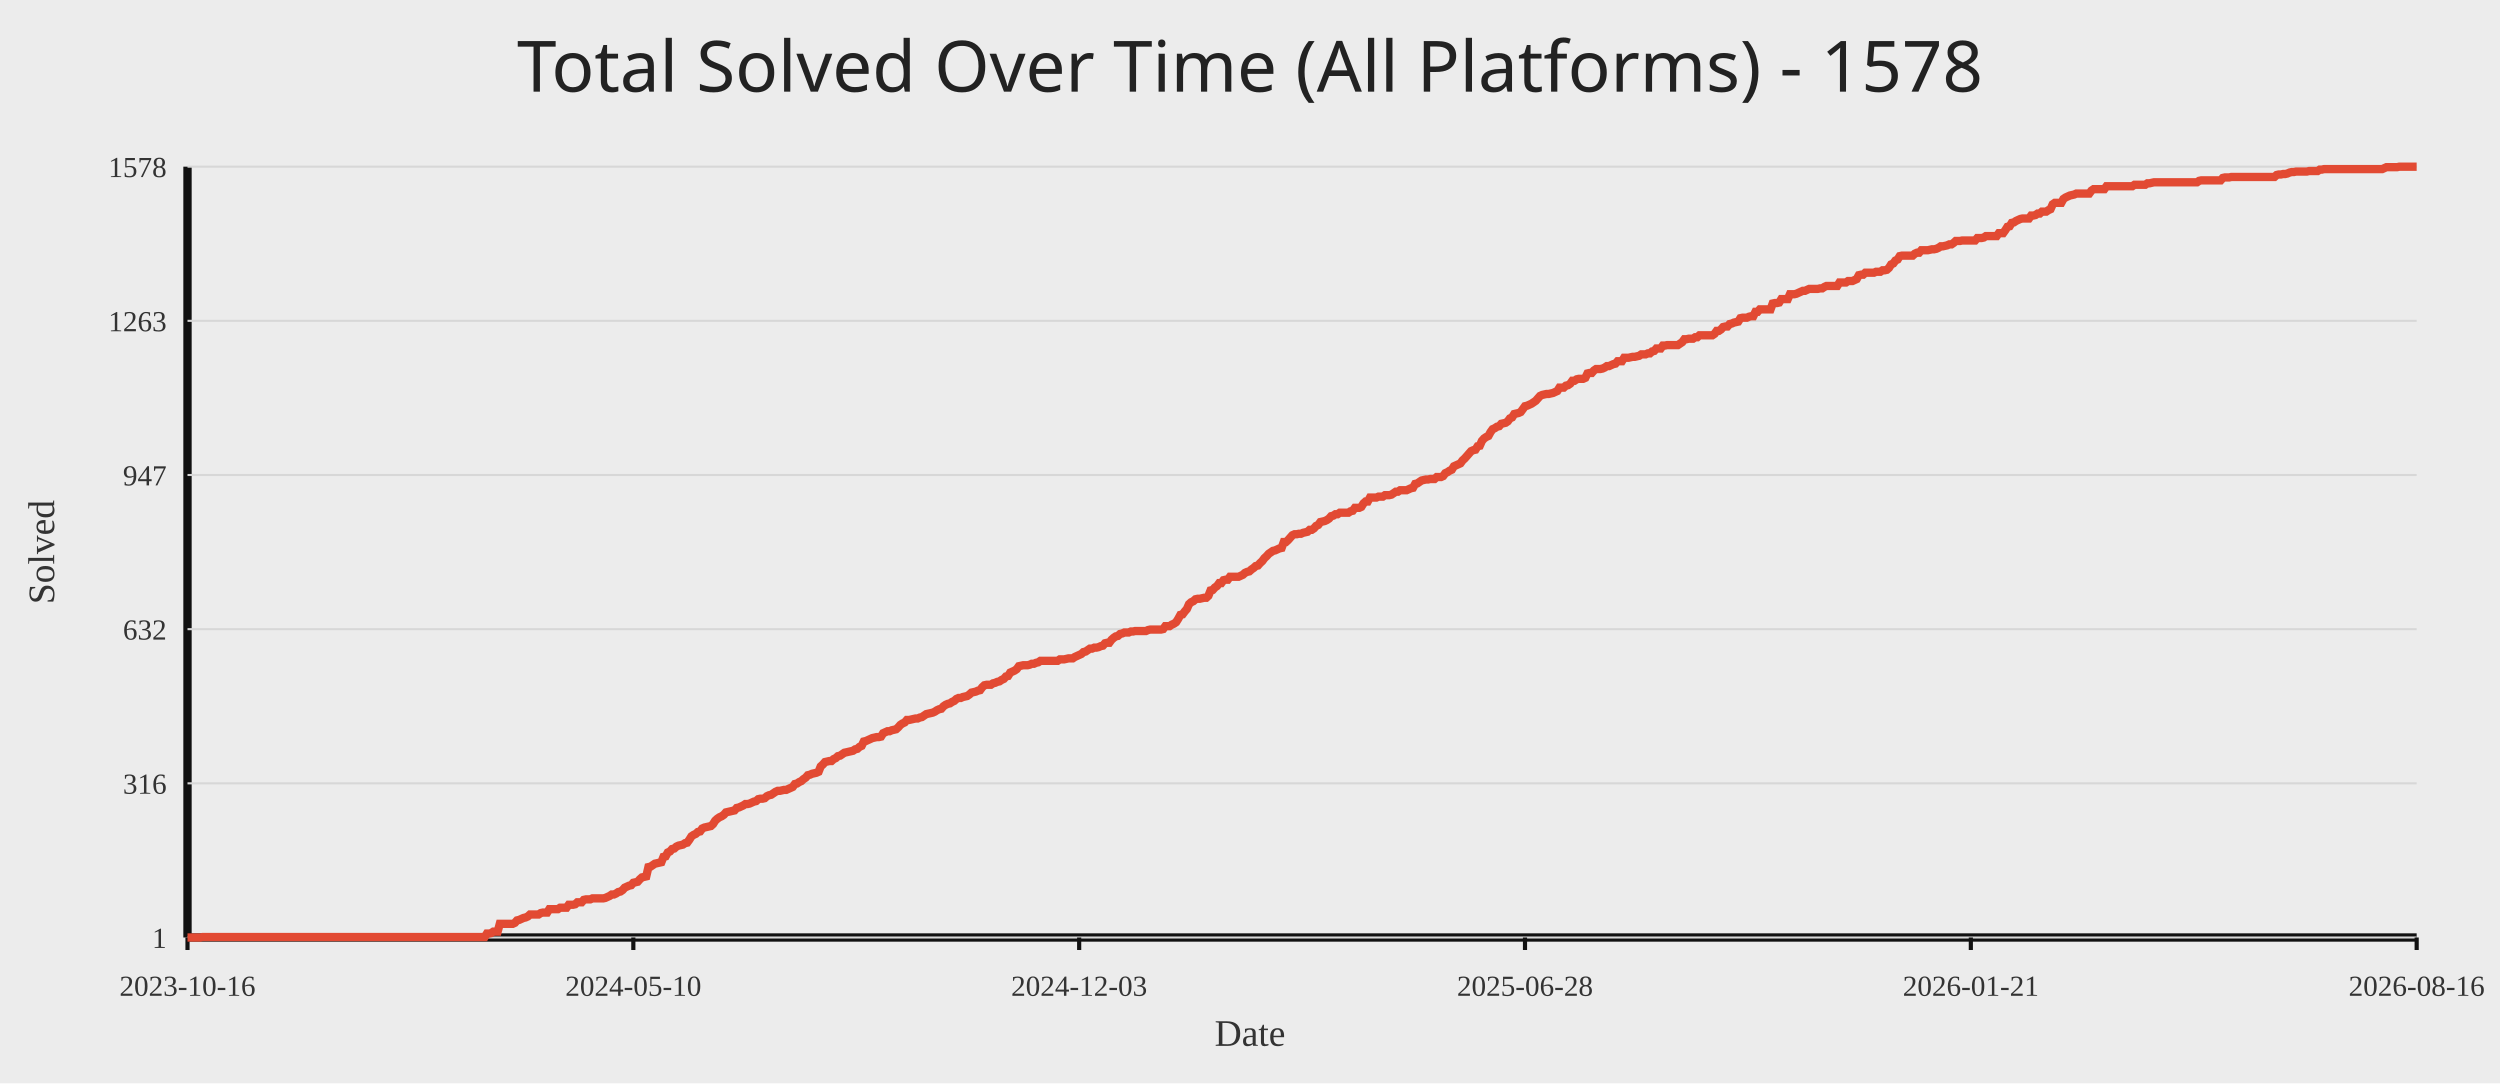
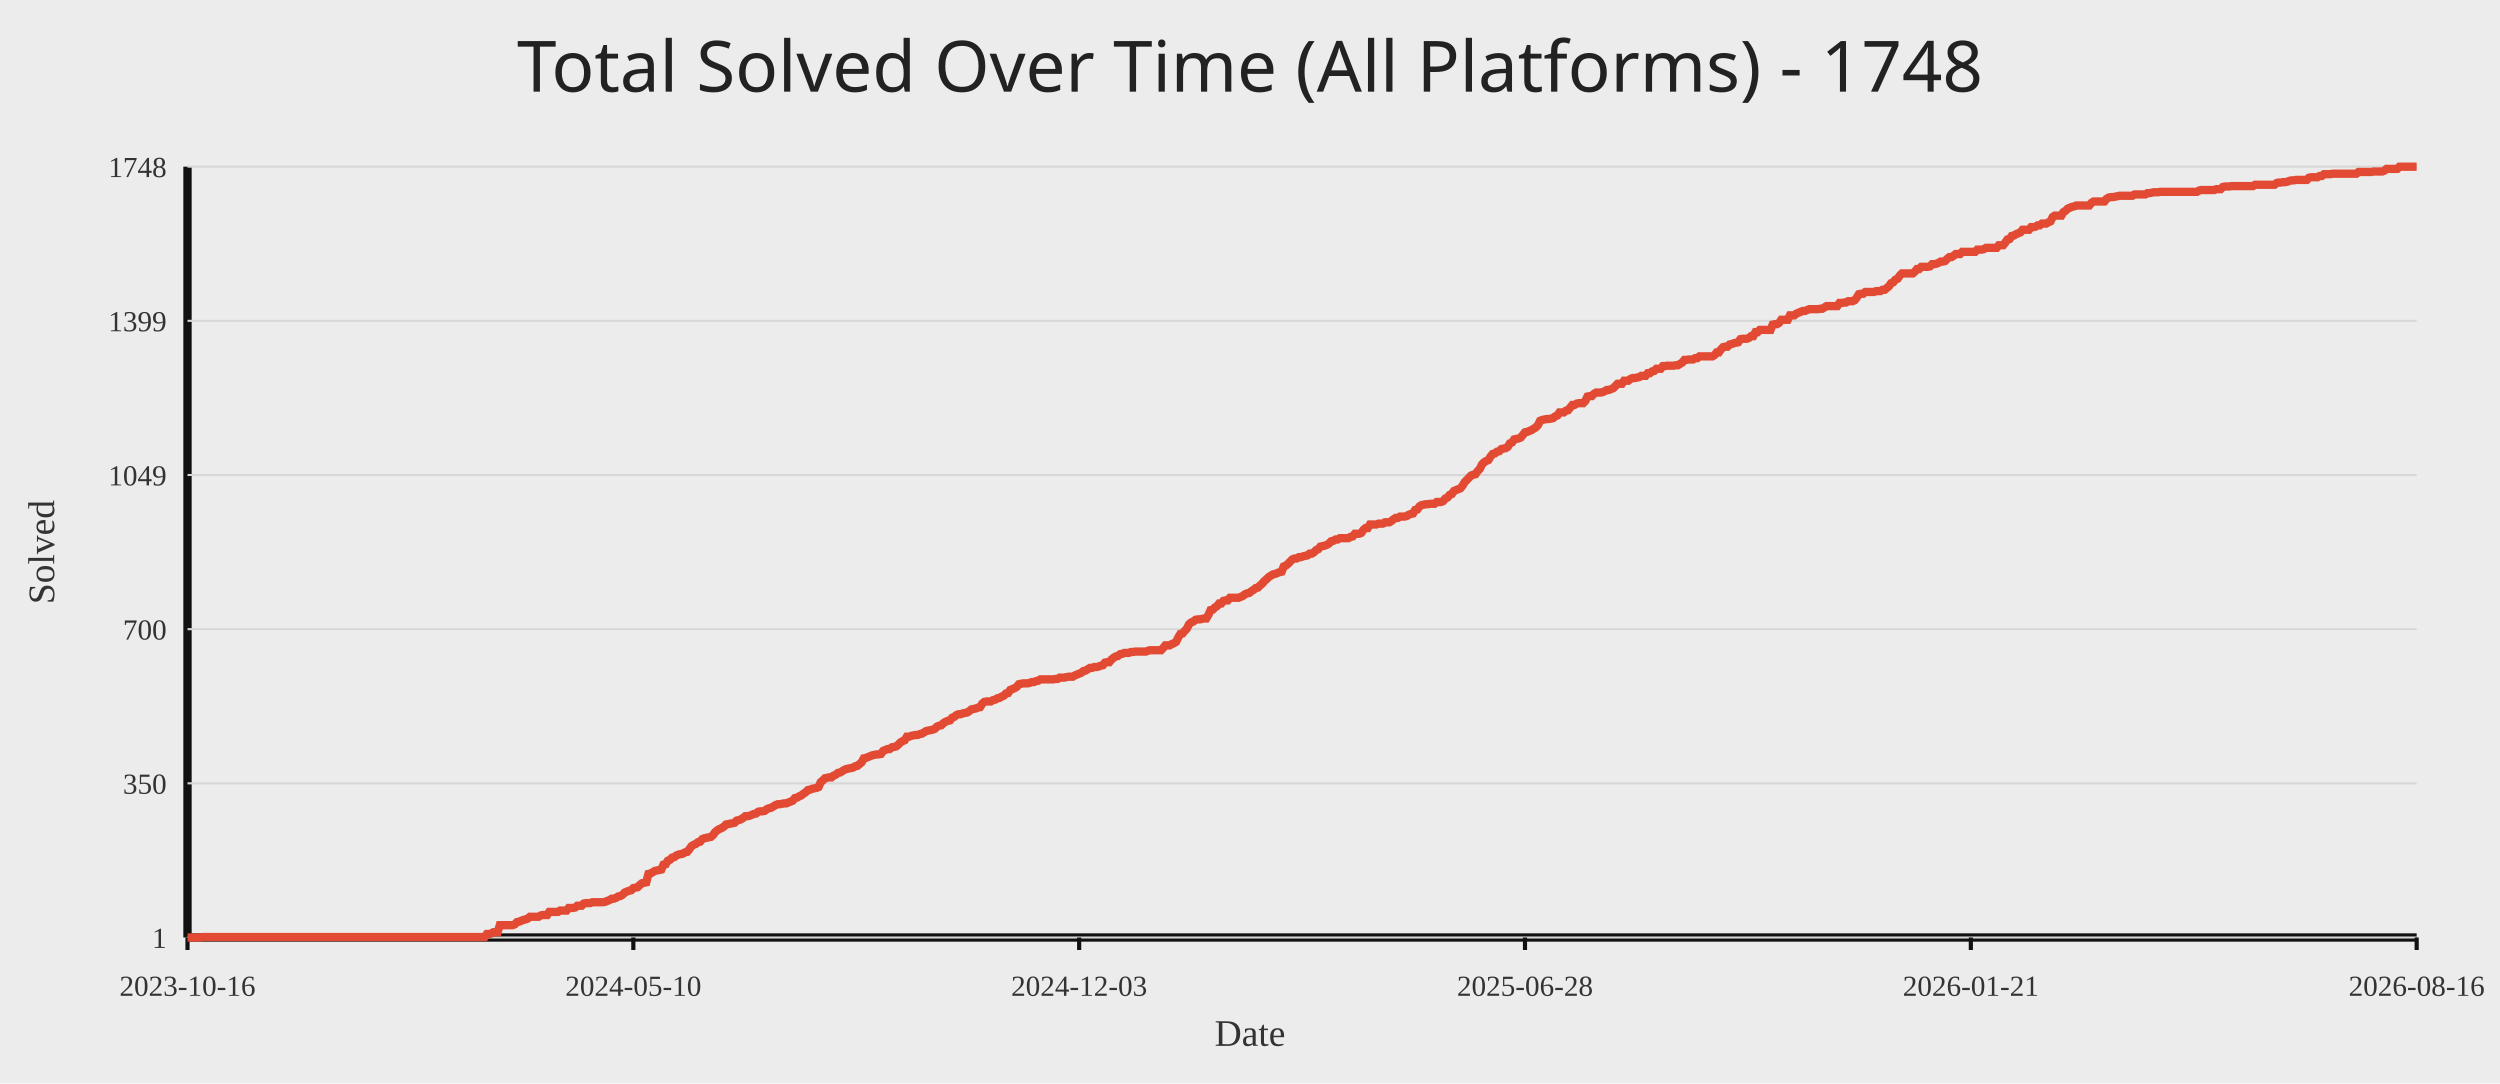
<svg xmlns="http://www.w3.org/2000/svg" width="1200" height="520">
  <rect width="100%" height="100%" fill="#ececec" />
-   <text x="50%" y="44" text-anchor="middle" fill="#222" font-size="34" font-family="Comic Sans MS, Segoe UI">Total Solved Over Time (All Platforms) - 1578</text>
+   <text x="50%" y="44" text-anchor="middle" fill="#222" font-size="34" font-family="Comic Sans MS, Segoe UI">Total Solved Over Time (All Platforms) - 1748</text>
  <line x1="90" y1="450" x2="1160" y2="450" stroke="#111" stroke-width="4" />
  <line x1="90" y1="80" x2="90" y2="450" stroke="#111" stroke-width="4" />
  <line x1="90" y1="450.00" x2="1160" y2="450.00" stroke="#d7d7d7" stroke-width="1" />
  <text x="80" y="455.00" text-anchor="end" fill="#333" font-size="14">1</text>
  <line x1="90" y1="376.00" x2="1160" y2="376.00" stroke="#d7d7d7" stroke-width="1" />
-   <text x="80" y="381.00" text-anchor="end" fill="#333" font-size="14">316</text>
+   <text x="80" y="381.00" text-anchor="end" fill="#333" font-size="14">350</text>
  <line x1="90" y1="302.00" x2="1160" y2="302.00" stroke="#d7d7d7" stroke-width="1" />
-   <text x="80" y="307.00" text-anchor="end" fill="#333" font-size="14">632</text>
+   <text x="80" y="307.00" text-anchor="end" fill="#333" font-size="14">700</text>
  <line x1="90" y1="228.00" x2="1160" y2="228.00" stroke="#d7d7d7" stroke-width="1" />
-   <text x="80" y="233.00" text-anchor="end" fill="#333" font-size="14">947</text>
+   <text x="80" y="233.00" text-anchor="end" fill="#333" font-size="14">1049</text>
  <line x1="90" y1="154.00" x2="1160" y2="154.00" stroke="#d7d7d7" stroke-width="1" />
-   <text x="80" y="159.00" text-anchor="end" fill="#333" font-size="14">1263</text>
+   <text x="80" y="159.00" text-anchor="end" fill="#333" font-size="14">1399</text>
  <line x1="90" y1="80.00" x2="1160" y2="80.00" stroke="#d7d7d7" stroke-width="1" />
-   <text x="80" y="85.00" text-anchor="end" fill="#333" font-size="14">1578</text>
+   <text x="80" y="85.00" text-anchor="end" fill="#333" font-size="14">1748</text>
  <line x1="90.00" y1="450" x2="90.00" y2="456" stroke="#111" stroke-width="2" />
  <text x="90.00" y="478" text-anchor="middle" fill="#333" font-size="14">2023-10-16</text>
  <line x1="304.00" y1="450" x2="304.00" y2="456" stroke="#111" stroke-width="2" />
  <text x="304.00" y="478" text-anchor="middle" fill="#333" font-size="14">2024-05-10</text>
  <line x1="518.00" y1="450" x2="518.00" y2="456" stroke="#111" stroke-width="2" />
  <text x="518.00" y="478" text-anchor="middle" fill="#333" font-size="14">2024-12-03</text>
  <line x1="732.00" y1="450" x2="732.00" y2="456" stroke="#111" stroke-width="2" />
  <text x="732.00" y="478" text-anchor="middle" fill="#333" font-size="14">2025-06-28</text>
  <line x1="946.00" y1="450" x2="946.00" y2="456" stroke="#111" stroke-width="2" />
  <text x="946.00" y="478" text-anchor="middle" fill="#333" font-size="14">2026-01-21</text>
  <line x1="1160.00" y1="450" x2="1160.00" y2="456" stroke="#111" stroke-width="2" />
  <text x="1160.00" y="478" text-anchor="middle" fill="#333" font-size="14">2026-08-16</text>
-   <polyline fill="none" stroke="#e24a33" stroke-width="4" points="90.00,450.00 91.03,450.00 92.07,450.00 93.10,450.00 94.14,450.00 95.17,450.00 96.20,450.00 97.24,449.77 98.27,449.77 99.30,449.77 100.34,449.77 101.37,449.77 102.41,449.77 103.44,449.77 104.47,449.77 105.51,449.77 106.54,449.77 107.57,449.77 108.61,449.77 109.64,449.77 110.68,449.77 111.71,449.77 112.74,449.77 113.78,449.77 114.81,449.77 115.85,449.77 116.88,449.77 117.91,449.77 118.95,449.77 119.98,449.77 121.01,449.77 122.05,449.77 123.08,449.77 124.12,449.77 125.15,449.77 126.18,449.77 127.22,449.77 128.25,449.77 129.29,449.77 130.32,449.77 131.35,449.77 132.39,449.77 133.42,449.77 134.45,449.77 135.49,449.77 136.52,449.77 137.56,449.77 138.59,449.77 139.62,449.77 140.66,449.77 141.69,449.77 142.72,449.77 143.76,449.77 144.79,449.77 145.83,449.77 146.86,449.77 147.89,449.77 148.93,449.77 149.96,449.77 151.00,449.77 152.03,449.77 153.06,449.77 154.10,449.77 155.13,449.77 156.16,449.77 157.20,449.77 158.23,449.77 159.27,449.77 160.30,449.77 161.33,449.77 162.37,449.77 163.40,449.77 164.43,449.77 165.47,449.77 166.50,449.77 167.54,449.77 168.57,449.77 169.60,449.77 170.64,449.77 171.67,449.77 172.71,449.77 173.74,449.77 174.77,449.77 175.81,449.77 176.84,449.77 177.87,449.77 178.91,449.77 179.94,449.77 180.98,449.77 182.01,449.77 183.04,449.77 184.08,449.77 185.11,449.77 186.14,449.77 187.18,449.77 188.21,449.77 189.25,449.77 190.28,449.77 191.31,449.77 192.35,449.77 193.38,449.77 194.42,449.77 195.45,449.77 196.48,449.77 197.52,449.77 198.55,449.77 199.58,449.77 200.62,449.77 201.65,449.77 202.69,449.77 203.72,449.77 204.75,449.77 205.79,449.77 206.82,449.77 207.86,449.77 208.89,449.77 209.92,449.77 210.96,449.77 211.99,449.77 213.02,449.77 214.06,449.77 215.09,449.77 216.13,449.77 217.16,449.77 218.19,449.77 219.23,449.77 220.26,449.77 221.29,449.77 222.33,449.77 223.36,449.77 224.40,449.77 225.43,449.77 226.46,449.77 227.50,449.77 228.53,449.77 229.57,449.77 230.60,449.77 231.63,449.77 232.67,449.77 233.70,448.12 234.73,448.12 235.77,447.89 236.80,447.18 237.84,447.18 238.87,447.18 239.90,443.43 240.94,443.43 241.97,443.43 243.00,443.43 244.04,443.43 245.07,443.43 246.11,443.43 247.14,442.96 248.17,441.79 249.21,441.55 250.24,441.08 251.28,440.62 252.31,440.38 253.34,439.91 254.38,438.97 255.41,438.97 256.44,438.97 257.48,438.97 258.51,438.97 259.55,438.27 260.58,438.03 261.61,438.03 262.65,438.03 263.68,436.39 264.71,436.39 265.75,436.39 266.78,436.39 267.82,436.39 268.85,435.69 269.88,435.69 270.92,435.69 271.95,435.69 272.99,434.28 274.02,434.28 275.05,434.28 276.09,434.05 277.12,433.11 278.15,433.11 279.19,433.11 280.22,431.93 281.26,431.70 282.29,431.70 283.32,431.70 284.36,431.23 285.39,431.23 286.43,431.23 287.46,431.23 288.49,431.23 289.53,431.23 290.56,431.00 291.59,430.53 292.63,430.06 293.66,429.35 294.70,429.35 295.73,428.88 296.76,428.18 297.80,427.95 298.83,427.24 299.86,426.07 300.90,425.60 301.93,425.13 302.97,424.90 304.00,423.72 305.03,423.49 306.07,423.25 307.10,422.08 308.14,421.14 309.17,420.91 310.20,420.67 311.24,416.21 312.27,415.98 313.30,415.28 314.34,414.57 315.37,414.34 316.41,414.10 317.44,413.87 318.47,411.29 319.51,411.05 320.54,409.18 321.57,408.71 322.61,407.53 323.64,407.30 324.68,406.36 325.71,405.89 326.74,405.66 327.78,405.42 328.81,404.72 329.85,404.48 330.88,403.08 331.91,401.43 332.95,400.73 333.98,400.26 335.01,399.32 336.05,399.09 337.08,397.68 338.12,397.21 339.15,396.98 340.18,396.74 341.22,396.51 342.25,395.57 343.29,393.93 344.32,392.99 345.35,392.28 346.39,391.81 347.42,391.11 348.45,389.94 349.49,389.70 350.52,389.47 351.56,389.23 352.59,389.00 353.62,387.82 354.66,387.59 355.69,387.12 356.72,386.65 357.76,385.95 358.79,385.95 359.83,385.71 360.86,385.24 361.89,384.77 362.93,384.54 363.96,383.60 365.00,383.37 366.03,383.37 367.06,383.13 368.10,382.19 369.13,381.72 370.16,381.49 371.20,380.79 372.23,380.08 373.27,379.61 374.30,379.61 375.33,379.38 376.37,379.14 377.40,379.14 378.43,378.67 379.47,378.21 380.50,377.74 381.54,376.33 382.57,376.09 383.60,375.39 384.64,374.92 385.67,373.98 386.71,373.28 387.74,372.11 388.77,371.87 389.81,371.40 390.84,371.17 391.87,370.93 392.91,370.46 393.94,367.88 394.98,366.94 396.01,365.77 397.04,365.54 398.08,365.30 399.11,365.30 400.14,364.36 401.18,363.89 402.21,362.95 403.25,362.72 404.28,362.02 405.31,361.31 406.35,361.08 407.38,360.84 408.42,360.61 409.45,360.37 410.48,359.67 411.52,359.44 412.55,358.50 413.58,358.03 414.62,355.92 415.65,355.68 416.69,355.21 417.72,354.74 418.75,354.27 419.79,354.04 420.82,353.80 421.86,353.80 422.89,353.57 423.92,351.93 424.96,351.46 425.99,350.99 427.02,350.99 428.06,350.52 429.09,350.29 430.13,350.05 431.16,349.11 432.19,347.94 433.23,347.24 434.26,346.77 435.29,345.59 436.33,345.59 437.36,345.36 438.40,345.12 439.43,344.89 440.46,344.89 441.50,344.42 442.53,344.19 443.57,343.48 444.60,342.78 445.63,342.54 446.67,342.31 447.70,342.07 448.73,341.60 449.77,340.90 450.80,340.43 451.84,340.20 452.87,339.02 453.90,338.32 454.94,337.85 455.97,337.62 457.00,336.91 458.04,336.44 459.07,335.50 460.11,335.03 461.14,335.03 462.17,334.57 463.21,334.33 464.24,334.10 465.28,333.39 466.31,332.45 467.34,332.22 468.38,331.98 469.41,331.52 470.44,331.28 471.48,329.87 472.51,328.93 473.55,328.70 474.58,328.70 475.61,328.70 476.65,328.00 477.68,327.76 478.71,327.29 479.75,327.06 480.78,326.35 481.82,325.88 482.85,324.71 483.88,324.48 484.92,322.83 485.95,322.37 486.99,321.90 488.02,321.19 489.05,319.78 490.09,319.55 491.12,319.32 492.15,319.32 493.19,319.32 494.22,319.08 495.26,318.61 496.29,318.61 497.32,318.14 498.36,317.91 499.39,317.20 500.43,317.20 501.46,317.20 502.49,317.20 503.53,317.20 504.56,317.20 505.59,317.20 506.63,317.20 507.66,317.20 508.70,316.50 509.73,316.50 510.76,316.50 511.80,316.27 512.83,316.03 513.86,316.03 514.90,316.03 515.93,315.33 516.97,314.86 518.00,314.39 519.03,313.92 520.07,312.98 521.10,312.75 522.14,312.04 523.17,311.34 524.20,311.34 525.24,310.87 526.27,310.87 527.30,310.63 528.34,310.16 529.37,309.93 530.41,308.76 531.44,308.52 532.47,308.52 533.51,307.11 534.54,306.18 535.57,305.47 536.61,305.24 537.64,304.30 538.68,304.06 539.71,303.60 540.74,303.60 541.78,303.60 542.81,303.13 543.85,303.13 544.88,302.89 545.91,302.89 546.95,302.89 547.98,302.89 549.01,302.89 550.05,302.89 551.08,302.42 552.12,302.19 553.15,302.19 554.18,302.19 555.22,302.19 556.25,302.19 557.29,302.19 558.32,301.95 559.35,300.55 560.39,300.55 561.42,300.55 562.45,299.84 563.49,299.37 564.52,298.67 565.56,297.03 566.59,295.15 567.62,294.91 568.66,293.51 569.69,292.33 570.72,289.99 571.76,289.05 572.79,288.58 573.83,287.64 574.86,287.41 575.89,287.41 576.93,287.17 577.96,286.94 579.00,286.94 580.03,286.00 581.06,283.42 582.10,283.18 583.13,282.01 584.16,281.31 585.20,279.90 586.23,279.90 587.27,278.49 588.30,278.26 589.33,278.26 590.37,276.85 591.40,276.85 592.43,276.85 593.47,276.85 594.50,276.85 595.54,276.38 596.57,275.91 597.60,274.97 598.64,274.50 599.67,274.27 600.71,273.33 601.74,272.63 602.77,271.69 603.81,271.45 604.84,270.28 605.87,269.34 606.91,267.93 607.94,266.99 608.98,265.82 610.01,265.12 611.04,264.41 612.08,264.18 613.11,263.71 614.14,263.24 615.18,263.01 616.21,260.19 617.25,260.19 618.28,259.25 619.31,258.08 620.35,256.91 621.38,256.44 622.42,256.44 623.45,256.20 624.48,256.20 625.52,255.73 626.55,255.50 627.58,255.26 628.62,254.32 629.65,254.32 630.69,253.62 631.72,252.45 632.75,251.98 633.79,250.57 634.82,250.34 635.86,250.10 636.89,249.63 637.92,248.93 638.96,247.76 639.99,247.52 641.02,246.82 642.06,246.82 643.09,246.11 644.13,246.11 645.16,246.11 646.19,246.11 647.23,246.11 648.26,245.41 649.29,245.17 650.33,243.77 651.36,243.77 652.40,243.77 653.43,243.30 654.46,241.66 655.50,240.72 656.53,240.72 657.57,238.84 658.60,238.84 659.63,238.84 660.67,238.84 661.70,238.37 662.73,238.37 663.77,238.37 664.80,237.67 665.84,237.67 666.87,237.67 667.90,237.43 668.94,236.73 669.97,236.02 671.00,236.02 672.04,235.32 673.07,235.32 674.11,235.32 675.14,235.32 676.17,234.85 677.21,234.38 678.24,234.15 679.28,232.27 680.31,232.04 681.34,231.33 682.38,230.63 683.41,230.39 684.44,230.16 685.48,230.16 686.51,229.92 687.55,229.92 688.58,229.92 689.61,228.99 690.65,228.99 691.68,228.99 692.71,228.52 693.75,227.11 694.78,226.64 695.82,225.94 696.85,225.47 697.88,223.82 698.92,223.35 699.95,222.89 700.99,222.42 702.02,221.01 703.05,220.07 704.09,218.90 705.12,217.72 706.15,216.55 707.19,216.08 708.22,215.85 709.26,214.20 710.29,213.97 711.32,211.62 712.36,210.45 713.39,209.75 714.43,209.28 715.46,207.40 716.49,205.99 717.53,205.52 718.56,204.82 719.59,204.58 720.63,203.41 721.66,203.18 722.70,202.94 723.73,202.24 724.76,200.83 725.80,200.36 726.83,198.72 727.86,198.48 728.90,198.25 729.93,197.78 730.97,196.37 732.00,194.97 733.03,194.73 734.07,194.26 735.10,193.79 736.14,193.09 737.17,192.38 738.20,191.21 739.24,190.04 740.27,189.57 741.30,189.33 742.34,189.10 743.37,189.10 744.41,188.86 745.44,188.63 746.47,188.16 747.51,187.69 748.54,186.05 749.57,186.05 750.61,186.05 751.64,185.11 752.68,184.88 753.71,184.17 754.74,182.76 755.78,182.76 756.81,182.06 757.85,181.83 758.88,181.83 759.91,181.83 760.95,181.36 761.98,179.25 763.01,179.01 764.05,179.01 765.08,177.84 766.12,177.13 767.15,177.13 768.18,177.13 769.22,176.90 770.25,176.43 771.29,175.73 772.32,175.73 773.35,175.26 774.39,174.79 775.42,174.55 776.45,173.38 777.49,173.38 778.52,173.38 779.56,171.74 780.59,171.74 781.62,171.74 782.66,171.50 783.69,171.27 784.72,171.27 785.76,171.03 786.79,170.80 787.83,170.10 788.86,170.10 789.89,170.10 790.93,169.63 791.96,169.63 793.00,168.69 794.03,168.45 795.06,167.28 796.10,167.28 797.13,167.28 798.16,165.87 799.20,165.87 800.23,165.64 801.27,165.64 802.30,165.64 803.33,165.64 804.37,165.64 805.40,165.64 806.43,164.93 807.47,164.23 808.50,162.82 809.54,162.82 810.57,162.59 811.60,162.59 812.64,162.59 813.67,161.88 814.71,161.88 815.74,160.94 816.77,160.94 817.81,160.94 818.84,160.94 819.87,160.94 820.91,160.94 821.94,160.94 822.98,160.24 824.01,158.83 825.04,158.83 826.08,158.13 827.11,156.96 828.14,156.72 829.18,156.72 830.21,155.55 831.25,155.31 832.28,154.84 833.31,154.61 834.35,154.38 835.38,152.73 836.42,152.50 837.45,152.50 838.48,152.50 839.52,152.03 840.55,151.79 841.58,151.79 842.62,149.68 843.65,149.68 844.69,148.51 845.72,148.51 846.75,148.51 847.79,148.51 848.82,148.51 849.86,148.51 850.89,145.69 851.92,145.46 852.96,145.46 853.99,145.23 855.02,143.58 856.06,143.58 857.09,143.58 858.13,143.58 859.16,141.24 860.19,141.24 861.23,141.24 862.26,141.00 863.29,140.53 864.33,140.06 865.36,139.59 866.40,139.59 867.43,139.12 868.46,138.66 869.50,138.66 870.53,138.66 871.57,138.66 872.60,138.66 873.63,138.42 874.67,138.42 875.70,137.72 876.73,137.25 877.77,137.25 878.80,137.25 879.84,137.25 880.87,137.25 881.90,137.25 882.94,135.61 883.97,135.61 885.00,135.61 886.04,135.61 887.07,134.90 888.11,134.90 889.14,134.90 890.17,134.43 891.21,133.96 892.24,132.09 893.28,131.85 894.31,131.85 895.34,130.91 896.38,130.91 897.41,130.91 898.44,130.91 899.48,130.91 900.51,130.44 901.55,130.44 902.58,130.44 903.61,129.74 904.65,129.74 905.68,129.51 906.71,128.57 907.75,126.92 908.78,126.46 909.82,125.05 910.85,124.58 911.88,122.94 912.92,122.70 913.95,122.70 914.99,122.70 916.02,122.70 917.05,122.70 918.09,122.70 919.12,121.76 920.15,121.29 921.19,121.29 922.22,120.12 923.26,120.12 924.29,120.12 925.32,120.12 926.36,119.89 927.39,119.65 928.43,119.65 929.46,119.42 930.49,118.95 931.53,118.24 932.56,118.24 933.59,118.01 934.63,117.77 935.66,117.31 936.70,117.31 937.73,116.60 938.76,115.66 939.80,115.66 940.83,115.66 941.86,115.43 942.90,115.43 943.93,115.43 944.97,115.43 946.00,115.43 947.03,115.43 948.07,115.43 949.10,114.25 950.14,114.25 951.17,114.25 952.20,114.02 953.24,113.32 954.27,113.32 955.30,113.32 956.34,113.32 957.37,113.32 958.41,113.32 959.44,111.91 960.47,111.91 961.51,111.91 962.54,110.50 963.57,108.86 964.61,108.62 965.64,106.98 966.68,106.75 967.71,106.04 968.74,105.57 969.78,105.10 970.81,104.87 971.85,104.87 972.88,104.87 973.91,104.87 974.95,103.46 975.98,103.46 977.01,103.23 978.05,102.52 979.08,102.52 980.12,101.59 981.15,101.59 982.18,101.59 983.22,100.88 984.25,100.41 985.29,98.07 986.32,97.36 987.35,97.36 988.39,97.36 989.42,97.36 990.45,95.49 991.49,94.78 992.52,94.31 993.56,93.84 994.59,93.61 995.62,93.37 996.66,92.90 997.69,92.90 998.72,92.90 999.76,92.90 1000.79,92.90 1001.83,92.90 1002.86,92.90 1003.89,91.50 1004.93,90.79 1005.96,90.79 1007.00,90.79 1008.03,90.79 1009.06,90.79 1010.10,90.79 1011.13,89.38 1012.16,89.38 1013.20,89.38 1014.23,89.38 1015.27,89.38 1016.30,89.38 1017.33,89.38 1018.37,89.38 1019.40,89.38 1020.43,89.38 1021.47,89.38 1022.50,89.38 1023.54,89.38 1024.57,88.68 1025.60,88.68 1026.64,88.68 1027.67,88.68 1028.71,88.68 1029.74,88.68 1030.77,87.98 1031.81,87.98 1032.84,87.74 1033.87,87.51 1034.91,87.51 1035.94,87.51 1036.98,87.51 1038.01,87.51 1039.04,87.51 1040.08,87.51 1041.11,87.51 1042.14,87.51 1043.18,87.51 1044.21,87.51 1045.25,87.51 1046.28,87.51 1047.31,87.51 1048.35,87.51 1049.38,87.51 1050.42,87.51 1051.45,87.51 1052.48,87.51 1053.52,87.51 1054.55,87.51 1055.58,86.80 1056.62,86.57 1057.65,86.57 1058.69,86.57 1059.72,86.57 1060.75,86.57 1061.79,86.57 1062.82,86.57 1063.86,86.57 1064.89,86.57 1065.92,86.57 1066.96,85.40 1067.99,85.16 1069.02,85.16 1070.06,85.16 1071.09,84.93 1072.13,84.93 1073.16,84.93 1074.19,84.93 1075.23,84.93 1076.26,84.93 1077.29,84.93 1078.33,84.93 1079.36,84.93 1080.40,84.93 1081.43,84.93 1082.46,84.93 1083.50,84.93 1084.53,84.93 1085.57,84.93 1086.60,84.93 1087.63,84.93 1088.67,84.93 1089.70,84.93 1090.73,84.93 1091.77,84.93 1092.80,83.99 1093.84,83.75 1094.87,83.75 1095.90,83.52 1096.94,83.52 1097.97,83.28 1099.00,82.82 1100.04,82.58 1101.07,82.58 1102.11,82.35 1103.14,82.35 1104.17,82.35 1105.21,82.35 1106.24,82.35 1107.28,82.35 1108.31,82.11 1109.34,82.11 1110.38,82.11 1111.41,82.11 1112.44,82.11 1113.48,81.41 1114.51,81.41 1115.55,81.17 1116.58,81.17 1117.61,81.17 1118.65,81.17 1119.68,81.17 1120.71,81.17 1121.75,81.17 1122.78,81.17 1123.82,81.17 1124.85,81.17 1125.88,81.17 1126.92,81.17 1127.95,81.17 1128.99,81.17 1130.02,81.17 1131.05,81.17 1132.09,81.17 1133.12,81.17 1134.15,81.17 1135.19,81.17 1136.22,81.17 1137.26,81.17 1138.29,81.17 1139.32,81.17 1140.36,81.17 1141.39,81.17 1142.43,81.17 1143.46,81.17 1144.49,80.70 1145.53,80.23 1146.56,80.23 1147.59,80.23 1148.63,80.23 1149.66,80.23 1150.70,80.23 1151.73,80.00 1152.76,80.00 1153.80,80.00 1154.83,80.00 1155.86,80.00 1156.90,80.00 1157.93,80.00 1158.97,80.00 1160.00,80.00" />
+   <polyline fill="none" stroke="#e24a33" stroke-width="4" points="90.00,450.00 91.03,450.00 92.07,450.00 93.10,450.00 94.14,450.00 95.17,450.00 96.20,450.00 97.24,449.79 98.27,449.79 99.30,449.79 100.34,449.79 101.37,449.79 102.41,449.79 103.44,449.79 104.47,449.79 105.51,449.79 106.54,449.79 107.57,449.79 108.61,449.79 109.64,449.79 110.68,449.79 111.71,449.79 112.74,449.79 113.78,449.79 114.81,449.79 115.85,449.79 116.88,449.79 117.91,449.79 118.95,449.79 119.98,449.79 121.01,449.79 122.05,449.79 123.08,449.79 124.12,449.79 125.15,449.79 126.18,449.79 127.22,449.79 128.25,449.79 129.29,449.79 130.32,449.79 131.35,449.79 132.39,449.79 133.42,449.79 134.45,449.79 135.49,449.79 136.52,449.79 137.56,449.79 138.59,449.79 139.62,449.79 140.66,449.79 141.69,449.79 142.72,449.79 143.76,449.79 144.79,449.79 145.83,449.79 146.86,449.79 147.89,449.79 148.93,449.79 149.96,449.79 151.00,449.79 152.03,449.79 153.06,449.79 154.10,449.79 155.13,449.79 156.16,449.79 157.20,449.79 158.23,449.79 159.27,449.79 160.30,449.79 161.33,449.79 162.37,449.79 163.40,449.79 164.43,449.79 165.47,449.79 166.50,449.79 167.54,449.79 168.57,449.79 169.60,449.79 170.64,449.79 171.67,449.79 172.71,449.79 173.74,449.79 174.77,449.79 175.81,449.79 176.84,449.79 177.87,449.79 178.91,449.79 179.94,449.79 180.98,449.79 182.01,449.79 183.04,449.79 184.08,449.79 185.11,449.79 186.14,449.79 187.18,449.79 188.21,449.79 189.25,449.79 190.28,449.79 191.31,449.79 192.35,449.79 193.38,449.79 194.42,449.79 195.45,449.79 196.48,449.79 197.52,449.79 198.55,449.79 199.58,449.79 200.62,449.79 201.65,449.79 202.69,449.79 203.72,449.79 204.75,449.79 205.79,449.79 206.82,449.79 207.86,449.79 208.89,449.79 209.92,449.79 210.96,449.79 211.99,449.79 213.02,449.79 214.06,449.79 215.09,449.79 216.13,449.79 217.16,449.79 218.19,449.79 219.23,449.79 220.26,449.79 221.29,449.79 222.33,449.79 223.36,449.79 224.40,449.79 225.43,449.79 226.46,449.79 227.50,449.79 228.53,449.79 229.57,449.79 230.60,449.79 231.63,449.79 232.67,449.79 233.70,448.31 234.73,448.31 235.77,448.09 236.80,447.46 237.84,447.46 238.87,447.46 239.90,444.07 240.94,444.07 241.97,444.07 243.00,444.07 244.04,444.07 245.07,444.07 246.11,444.07 247.14,443.65 248.17,442.59 249.21,442.38 250.24,441.95 251.28,441.53 252.31,441.32 253.34,440.89 254.38,440.05 255.41,440.05 256.44,440.05 257.48,440.05 258.51,440.05 259.55,439.41 260.58,439.20 261.61,439.20 262.65,439.20 263.68,437.72 264.71,437.72 265.75,437.72 266.78,437.72 267.82,437.72 268.85,437.08 269.88,437.08 270.92,437.08 271.95,437.08 272.99,435.81 274.02,435.81 275.05,435.81 276.09,435.60 277.12,434.75 278.15,434.75 279.19,434.75 280.22,433.69 281.26,433.48 282.29,433.48 283.32,433.48 284.36,433.06 285.39,433.06 286.43,433.06 287.46,433.06 288.49,433.06 289.53,433.06 290.56,432.84 291.59,432.42 292.63,432.00 293.66,431.36 294.70,431.36 295.73,430.94 296.76,430.30 297.80,430.09 298.83,429.46 299.86,428.40 300.90,427.97 301.93,427.55 302.97,427.34 304.00,426.28 305.03,426.07 306.07,425.86 307.10,424.80 308.14,423.95 309.17,423.74 310.20,423.53 311.24,419.50 312.27,419.29 313.30,418.65 314.34,418.02 315.37,417.81 316.41,417.60 317.44,417.38 318.47,415.05 319.51,414.84 320.54,413.15 321.57,412.72 322.61,411.67 323.64,411.45 324.68,410.61 325.71,410.18 326.74,409.97 327.78,409.76 328.81,409.12 329.85,408.91 330.88,407.64 331.91,406.16 332.95,405.52 333.98,405.10 335.01,404.25 336.05,404.04 337.08,402.77 338.12,402.35 339.15,402.14 340.18,401.92 341.22,401.71 342.25,400.86 343.29,399.38 344.32,398.53 345.35,397.90 346.39,397.48 347.42,396.84 348.45,395.78 349.49,395.57 350.52,395.36 351.56,395.15 352.59,394.93 353.62,393.88 354.66,393.66 355.69,393.24 356.72,392.60 357.76,391.76 358.79,391.76 359.83,391.55 360.86,391.12 361.89,390.70 362.93,390.49 363.96,389.64 365.00,389.43 366.03,389.43 367.06,389.22 368.10,388.37 369.13,387.95 370.16,387.73 371.20,387.10 372.23,386.46 373.27,386.04 374.30,386.04 375.33,385.83 376.37,385.62 377.40,385.62 378.43,385.19 379.47,384.77 380.50,384.34 381.54,383.07 382.57,382.86 383.60,382.23 384.64,381.80 385.67,380.96 386.71,380.32 387.74,379.26 388.77,379.05 389.81,378.63 390.84,378.41 391.87,378.20 392.91,377.78 393.94,375.45 394.98,374.60 396.01,373.54 397.04,373.33 398.08,373.12 399.11,373.12 400.14,372.27 401.18,371.85 402.21,371.00 403.25,370.79 404.28,370.15 405.31,369.52 406.35,369.10 407.38,368.88 408.42,368.67 409.45,368.46 410.48,367.82 411.52,367.61 412.55,366.77 413.58,365.92 414.62,364.01 415.65,363.80 416.69,363.38 417.72,362.95 418.75,362.53 419.79,362.32 420.82,362.11 421.86,362.11 422.89,361.89 423.92,360.41 424.96,359.99 425.99,359.56 427.02,359.56 428.06,358.72 429.09,358.51 430.13,358.29 431.16,357.45 432.19,356.39 433.23,355.75 434.26,355.33 435.29,353.63 436.33,353.63 437.36,353.21 438.40,353.00 439.43,352.79 440.46,352.79 441.50,352.36 442.53,352.15 443.57,351.52 444.60,350.88 445.63,350.67 446.67,350.46 447.70,350.25 448.73,349.82 449.77,348.76 450.80,348.34 451.84,348.13 452.87,347.07 453.90,346.43 454.94,346.01 455.97,345.80 457.00,344.53 458.04,344.10 459.07,343.26 460.11,342.83 461.14,342.83 462.17,342.41 463.21,342.20 464.24,341.99 465.28,341.35 466.31,340.50 467.34,340.29 468.38,340.08 469.41,339.66 470.44,339.44 471.48,337.75 472.51,336.90 473.55,336.69 474.58,336.69 475.61,336.69 476.65,336.06 477.68,335.84 478.71,335.21 479.75,335.00 480.78,334.36 481.82,333.94 482.85,332.88 483.88,332.67 484.92,331.18 485.95,330.76 486.99,330.34 488.02,329.70 489.05,328.43 490.09,328.22 491.12,328.01 492.15,328.01 493.19,328.01 494.22,327.80 495.26,327.37 496.29,327.37 497.32,326.95 498.36,326.74 499.39,326.10 500.43,326.10 501.46,326.10 502.49,326.10 503.53,326.10 504.56,326.10 505.59,326.10 506.63,325.89 507.66,325.89 508.70,325.25 509.73,325.25 510.76,325.25 511.80,325.04 512.83,324.83 513.86,324.83 514.90,324.83 515.93,324.20 516.97,323.77 518.00,323.35 519.03,322.93 520.07,322.08 521.10,321.87 522.14,321.23 523.17,320.60 524.20,320.60 525.24,320.17 526.27,320.17 527.30,319.96 528.34,319.54 529.37,319.32 530.41,318.05 531.44,317.84 532.47,317.84 533.51,316.57 534.54,315.72 535.57,315.09 536.61,314.88 537.64,314.03 538.68,313.82 539.71,313.39 540.74,313.39 541.78,313.39 542.81,312.97 543.85,312.97 544.88,312.76 545.91,312.76 546.95,312.76 547.98,312.76 549.01,312.76 550.05,312.76 551.08,312.34 552.12,312.12 553.15,312.12 554.18,312.12 555.22,312.12 556.25,312.12 557.29,312.12 558.32,311.06 559.35,309.79 560.39,309.79 561.42,309.79 562.45,309.16 563.49,308.73 564.52,308.10 565.56,305.98 566.59,304.29 567.62,304.08 568.66,302.80 569.69,301.75 570.72,299.63 571.76,298.78 572.79,298.36 573.83,297.51 574.86,297.30 575.89,297.30 576.93,297.09 577.96,296.87 579.00,296.87 580.03,295.18 581.06,292.85 582.10,292.64 583.13,291.58 584.16,290.94 585.20,289.67 586.23,289.67 587.27,288.40 588.30,288.19 589.33,288.19 590.37,286.92 591.40,286.92 592.43,286.92 593.47,286.92 594.50,286.92 595.54,286.50 596.57,286.07 597.60,285.23 598.64,284.80 599.67,284.59 600.71,283.74 601.74,283.11 602.77,282.26 603.81,282.05 604.84,280.99 605.87,280.14 606.91,278.87 607.94,278.03 608.98,276.97 610.01,276.33 611.04,275.70 612.08,275.48 613.11,275.06 614.14,274.64 615.18,274.42 616.21,271.88 617.25,271.46 618.28,270.61 619.31,269.55 620.35,268.49 621.38,268.07 622.42,268.07 623.45,267.44 624.48,267.44 625.52,267.01 626.55,266.80 627.58,266.59 628.62,265.74 629.65,265.74 630.69,265.11 631.72,264.05 632.75,263.62 633.79,262.35 634.82,262.14 635.86,261.93 636.89,261.51 637.92,260.87 638.96,259.81 639.99,259.60 641.02,258.96 642.06,258.96 643.09,258.33 644.13,258.33 645.16,258.33 646.19,258.33 647.23,258.33 648.26,257.69 649.29,257.48 650.33,256.21 651.36,256.21 652.40,256.21 653.43,255.79 654.46,254.30 655.50,253.46 656.53,253.46 657.57,251.76 658.60,251.76 659.63,251.76 660.67,251.76 661.70,251.34 662.73,251.34 663.77,251.34 664.80,250.70 665.84,250.70 666.87,250.70 667.90,250.07 668.94,249.22 669.97,248.59 671.00,248.59 672.04,247.95 673.07,247.95 674.11,247.95 675.14,247.74 676.17,247.10 677.21,246.68 678.24,246.47 679.28,244.77 680.31,244.56 681.34,243.08 682.38,242.44 683.41,242.23 684.44,242.02 685.48,242.02 686.51,241.81 687.55,241.81 688.58,241.81 689.61,240.96 690.65,240.96 691.68,240.96 692.71,240.54 693.75,239.27 694.78,238.84 695.82,237.57 696.85,237.15 697.88,235.67 698.92,235.24 699.95,234.82 700.99,234.40 702.02,233.13 703.05,231.43 704.09,230.37 705.12,229.31 706.15,228.25 707.19,227.83 708.22,227.62 709.26,226.14 710.29,225.08 711.32,222.96 712.36,221.90 713.39,221.27 714.43,220.84 715.46,219.15 716.49,217.88 717.53,217.66 718.56,216.82 719.59,216.61 720.63,215.55 721.66,215.33 722.70,215.12 723.73,214.49 724.76,212.79 725.80,212.37 726.83,210.89 727.86,210.68 728.90,210.46 729.93,210.04 730.97,208.77 732.00,207.50 733.03,207.29 734.07,206.86 735.10,206.44 736.14,205.80 737.17,205.17 738.20,204.11 739.24,201.99 740.27,201.57 741.30,201.36 742.34,201.14 743.37,201.14 744.41,200.93 745.44,200.72 746.47,199.87 747.51,199.45 748.54,197.97 749.57,197.97 750.61,197.97 751.64,197.12 752.68,196.91 753.71,195.64 754.74,194.37 755.78,194.37 756.81,193.73 757.85,193.52 758.88,193.52 759.91,193.52 760.95,192.46 761.98,190.34 763.01,190.13 764.05,190.13 765.08,189.07 766.12,188.44 767.15,188.44 768.18,188.44 769.22,188.23 770.25,187.80 771.29,187.17 772.32,187.17 773.35,186.74 774.39,186.32 775.42,185.26 776.45,184.20 777.49,184.20 778.52,184.20 779.56,182.72 780.59,182.72 781.62,182.72 782.66,181.87 783.69,181.45 784.72,181.45 785.76,181.24 786.79,181.02 787.83,180.39 788.86,180.39 789.89,180.39 790.93,179.12 791.96,179.12 793.00,178.27 794.03,178.06 795.06,177.00 796.10,177.00 797.13,177.00 798.16,175.73 799.20,175.73 800.23,175.52 801.27,175.52 802.30,175.52 803.33,175.52 804.37,175.31 805.40,175.31 806.43,174.67 807.47,174.04 808.50,172.76 809.54,172.76 810.57,172.55 811.60,172.55 812.64,172.55 813.67,171.92 814.71,171.92 815.74,171.07 816.77,171.07 817.81,171.07 818.84,171.07 819.87,171.07 820.91,171.07 821.94,171.07 822.98,170.44 824.01,169.16 825.04,169.16 826.08,167.68 827.11,166.62 828.14,166.41 829.18,166.41 830.21,165.35 831.25,165.14 832.28,164.72 833.31,164.50 834.35,164.29 835.38,162.81 836.42,162.60 837.45,162.60 838.48,162.60 839.52,162.18 840.55,161.33 841.58,161.33 842.62,159.42 843.65,159.42 844.69,158.36 845.72,158.36 846.75,158.36 847.79,158.36 848.82,158.36 849.86,158.36 850.89,155.82 851.92,155.61 852.96,155.61 853.99,154.97 855.02,153.49 856.06,153.49 857.09,153.49 858.13,153.49 859.16,151.37 860.19,151.37 861.23,151.37 862.26,150.53 863.29,150.10 864.33,149.68 865.36,149.26 866.40,149.26 867.43,148.83 868.46,148.41 869.50,148.41 870.53,148.41 871.57,148.41 872.60,148.41 873.63,148.20 874.67,148.20 875.70,147.56 876.73,146.93 877.77,146.93 878.80,146.93 879.84,146.93 880.87,146.93 881.90,146.93 882.94,145.44 883.97,145.44 885.00,145.23 886.04,145.23 887.07,144.60 888.11,144.60 889.14,144.60 890.17,144.17 891.21,142.90 892.24,141.21 893.28,141.00 894.31,141.00 895.34,140.15 896.38,140.15 897.41,140.15 898.44,140.15 899.48,140.15 900.51,139.73 901.55,139.73 902.58,139.73 903.61,139.09 904.65,139.09 905.68,138.24 906.71,137.40 907.75,135.91 908.78,135.49 909.82,134.22 910.85,133.80 911.88,132.31 912.92,131.25 913.95,131.25 914.99,131.25 916.02,131.25 917.05,131.25 918.09,131.25 919.12,130.41 920.15,129.14 921.19,129.14 922.22,128.08 923.26,128.08 924.29,128.08 925.32,128.08 926.36,127.86 927.39,126.81 928.43,126.81 929.46,126.59 930.49,126.17 931.53,125.54 932.56,125.54 933.59,125.32 934.63,124.26 935.66,123.42 936.70,123.42 937.73,122.78 938.76,121.93 939.80,121.93 940.83,121.93 941.86,120.88 942.90,120.88 943.93,120.88 944.97,120.88 946.00,120.88 947.03,120.88 948.07,120.88 949.10,119.82 950.14,119.82 951.17,119.82 952.20,119.61 953.24,118.97 954.27,118.97 955.30,118.97 956.34,118.97 957.37,118.97 958.41,118.97 959.44,117.70 960.47,117.70 961.51,117.70 962.54,116.43 963.57,114.95 964.61,114.73 965.64,113.25 966.68,113.04 967.71,112.40 968.74,111.98 969.78,111.56 970.81,110.29 971.85,110.29 972.88,110.29 973.91,110.29 974.95,109.02 975.98,109.02 977.01,108.80 978.05,108.17 979.08,108.17 980.12,107.32 981.15,107.32 982.18,107.32 983.22,106.69 984.25,106.26 985.29,104.14 986.32,103.51 987.35,103.51 988.39,103.51 989.42,103.51 990.45,101.81 991.49,101.18 992.52,100.12 993.56,99.70 994.59,99.27 995.62,99.06 996.66,98.64 997.69,98.64 998.72,98.64 999.76,98.64 1000.79,98.64 1001.83,98.64 1002.86,98.64 1003.89,97.37 1004.93,96.73 1005.96,96.73 1007.00,96.73 1008.03,96.73 1009.06,96.73 1010.10,96.73 1011.13,95.46 1012.16,94.83 1013.20,94.61 1014.23,94.61 1015.27,94.40 1016.30,94.19 1017.33,93.98 1018.37,93.98 1019.40,93.98 1020.43,93.98 1021.47,93.98 1022.50,93.98 1023.54,93.98 1024.57,93.34 1025.60,93.34 1026.64,93.34 1027.67,93.34 1028.71,93.34 1029.74,93.34 1030.77,92.71 1031.81,92.71 1032.84,92.50 1033.87,92.28 1034.91,92.28 1035.94,92.28 1036.98,92.07 1038.01,92.07 1039.04,92.07 1040.08,92.07 1041.11,92.07 1042.14,92.07 1043.18,92.07 1044.21,92.07 1045.25,92.07 1046.28,92.07 1047.31,92.07 1048.35,92.07 1049.38,92.07 1050.42,92.07 1051.45,92.07 1052.48,92.07 1053.52,92.07 1054.55,92.07 1055.58,91.44 1056.62,91.22 1057.65,91.22 1058.69,91.22 1059.72,91.22 1060.75,91.22 1061.79,91.22 1062.82,91.22 1063.86,90.80 1064.89,90.80 1065.92,90.80 1066.96,89.74 1067.99,89.53 1069.02,89.53 1070.06,89.53 1071.09,89.32 1072.13,89.32 1073.16,89.32 1074.19,89.32 1075.23,89.32 1076.26,89.32 1077.29,89.32 1078.33,89.32 1079.36,89.32 1080.40,89.32 1081.43,89.32 1082.46,88.68 1083.50,88.68 1084.53,88.68 1085.57,88.68 1086.60,88.68 1087.63,88.68 1088.67,88.68 1089.70,88.68 1090.73,88.68 1091.77,88.68 1092.80,87.84 1093.84,87.62 1094.87,87.62 1095.90,87.41 1096.94,87.41 1097.97,87.20 1099.00,86.78 1100.04,86.57 1101.07,86.57 1102.11,86.35 1103.14,86.35 1104.17,86.35 1105.21,86.35 1106.24,86.35 1107.28,86.35 1108.31,85.29 1109.34,85.08 1110.38,85.08 1111.41,85.08 1112.44,85.08 1113.48,84.45 1114.51,84.45 1115.55,83.60 1116.58,83.60 1117.61,83.60 1118.65,83.60 1119.68,83.39 1120.71,83.39 1121.75,83.39 1122.78,83.39 1123.82,83.39 1124.85,83.39 1125.88,83.39 1126.92,83.39 1127.95,83.39 1128.99,83.39 1130.02,83.39 1131.05,83.39 1132.09,82.54 1133.12,82.54 1134.15,82.54 1135.19,82.54 1136.22,82.54 1137.26,82.54 1138.29,82.54 1139.32,82.33 1140.36,82.33 1141.39,82.33 1142.43,82.33 1143.46,82.33 1144.49,81.91 1145.53,81.06 1146.56,81.06 1147.59,81.06 1148.63,81.06 1149.66,81.06 1150.70,81.06 1151.73,80.00 1152.76,80.00 1153.80,80.00 1154.83,80.00 1155.86,80.00 1156.90,80.00 1157.93,80.00 1158.97,80.00 1160.00,80.00" />
  <text x="50%" y="502" text-anchor="middle" fill="#333" font-size="18">Date</text>
  <text x="26" y="265.00" transform="rotate(-90 26 265.00)" text-anchor="middle" fill="#333" font-size="18">Solved</text>
</svg>
